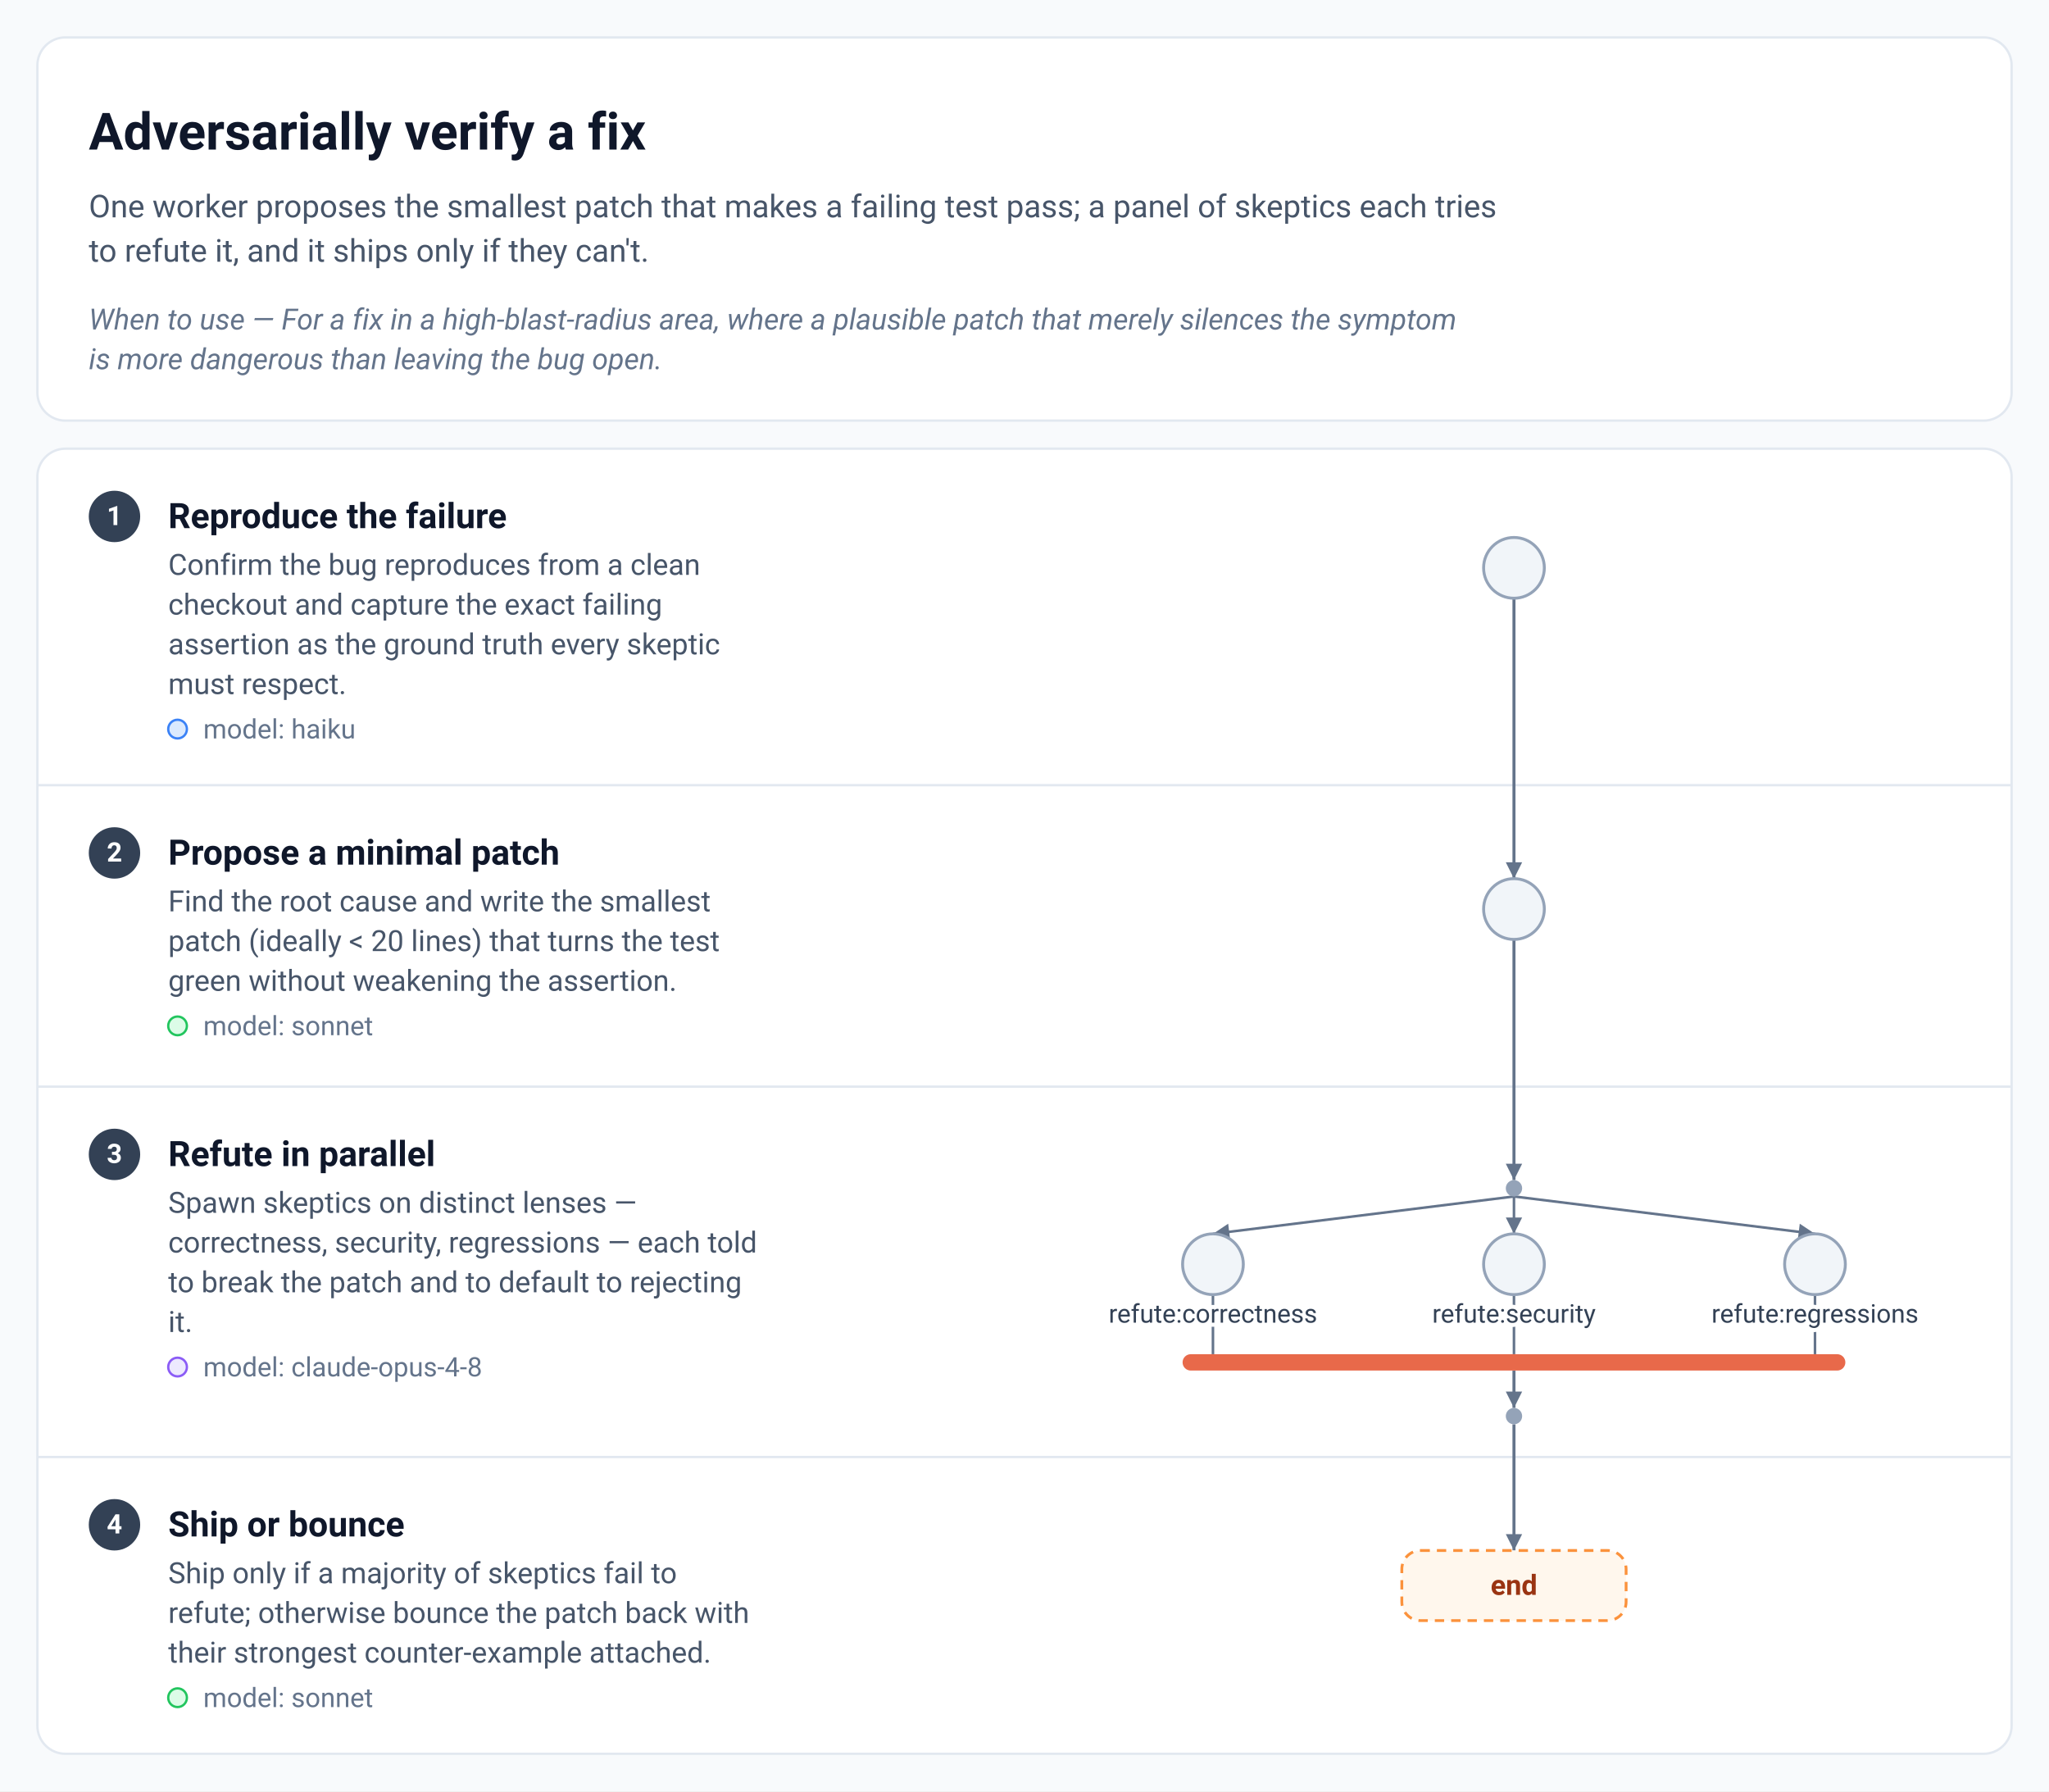
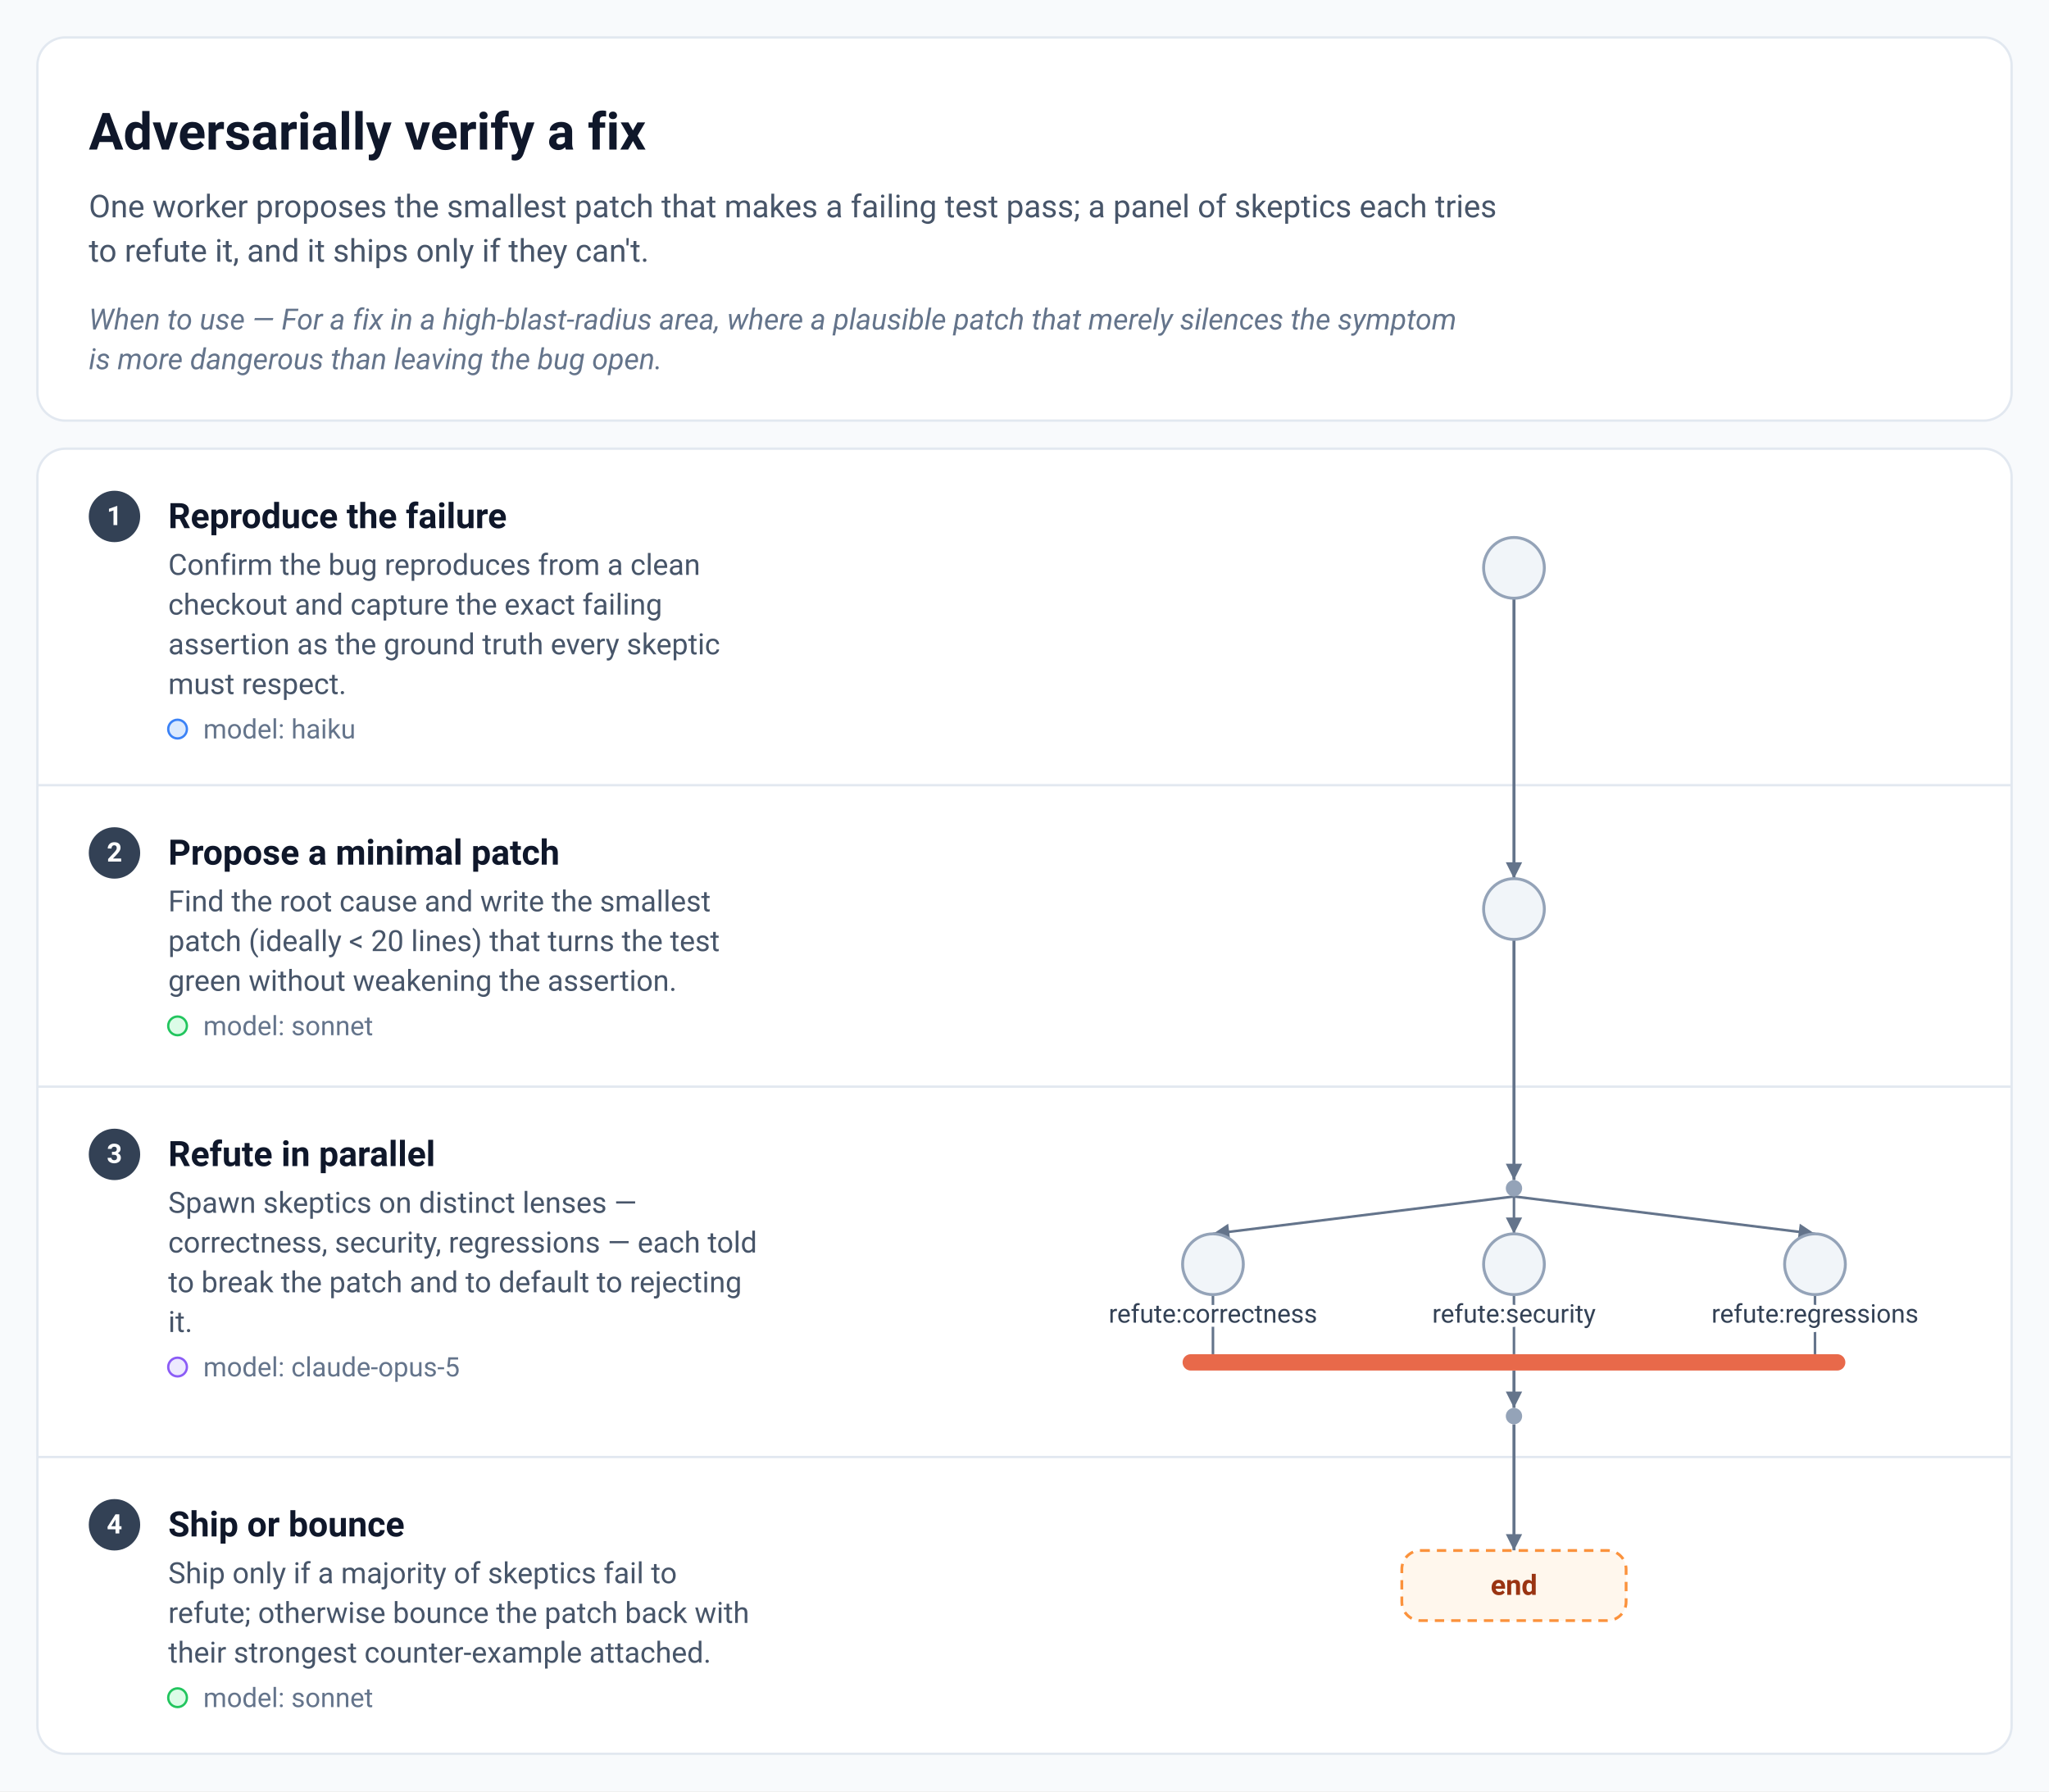
<svg xmlns="http://www.w3.org/2000/svg" width="877" height="766.5" viewBox="0 0 877 766.5" font-family="-apple-system, BlinkMacSystemFont, 'Segoe UI', Roboto, Helvetica, Arial, sans-serif">
  <rect width="877" height="766.5" fill="#f8fafc" />
  <g transform="translate(0 16)">
    <g class="header-card">
      <rect x="16" y="0" width="845" height="164" rx="12" fill="#ffffff" stroke="#e2e8f0" stroke-width="1" />
      <text x="38" y="48" font-size="22" fill="#0f172a" font-weight="700">Adversarially verify a fix</text>
      <text x="38" y="77" font-size="13.5" fill="#475569">One worker proposes the smallest patch that makes a failing test pass; a panel of skeptics each tries</text>
      <text x="38" y="96" font-size="13.5" fill="#475569">to refute it, and it ships only if they can't.</text>
      <text x="38" y="125" font-size="12.5" fill="#64748b" font-style="italic">When to use — For a fix in a high-blast-radius area, where a plausible patch that merely silences the symptom</text>
      <text x="38" y="142" font-size="12.5" fill="#64748b" font-style="italic">is more dangerous than leaving the bug open.</text>
    </g>
  </g>
  <g transform="translate(0 192)">
    <rect x="16" y="0" width="845" height="558.5" rx="12" fill="#ffffff" stroke="#e2e8f0" stroke-width="1" />
    <g class="swimlane" />
    <g class="swimlane">
      <line x1="16" y1="144" x2="861" y2="144" stroke="#e2e8f0" stroke-width="1" />
    </g>
    <g class="swimlane">
      <line x1="16" y1="273" x2="861" y2="273" stroke="#e2e8f0" stroke-width="1" />
    </g>
    <g class="swimlane">
      <line x1="16" y1="431.5" x2="861" y2="431.5" stroke="#e2e8f0" stroke-width="1" />
    </g>
    <g transform="translate(0 0)">
      <g class="lane-label">
        <circle cx="49" cy="29" r="11" fill="#334155" />
        <text x="49" y="32.7" font-size="11.5" fill="#ffffff" font-weight="700" text-anchor="middle">1</text>
        <text x="72" y="34" font-size="15" fill="#0f172a" font-weight="700">Reproduce the failure</text>
        <text x="72" y="54" font-size="12.5" fill="#475569">Confirm the bug reproduces from a clean</text>
        <text x="72" y="71" font-size="12.5" fill="#475569">checkout and capture the exact failing</text>
        <text x="72" y="88" font-size="12.5" fill="#475569">assertion as the ground truth every skeptic</text>
        <text x="72" y="105" font-size="12.5" fill="#475569">must respect.</text>
        <circle cx="76" cy="120" r="4" fill="#dbeafe" stroke="#3b82f6" stroke-width="1" />
        <text x="87" y="124" font-size="11.5" fill="#64748b">model: haiku</text>
      </g>
    </g>
    <g transform="translate(0 144)">
      <g class="lane-label">
        <circle cx="49" cy="29" r="11" fill="#334155" />
        <text x="49" y="32.7" font-size="11.5" fill="#ffffff" font-weight="700" text-anchor="middle">2</text>
        <text x="72" y="34" font-size="15" fill="#0f172a" font-weight="700">Propose a minimal patch</text>
        <text x="72" y="54" font-size="12.5" fill="#475569">Find the root cause and write the smallest</text>
        <text x="72" y="71" font-size="12.5" fill="#475569">patch (ideally &lt; 20 lines) that turns the test</text>
        <text x="72" y="88" font-size="12.5" fill="#475569">green without weakening the assertion.</text>
        <circle cx="76" cy="103" r="4" fill="#dcfce7" stroke="#22c55e" stroke-width="1" />
        <text x="87" y="107" font-size="11.5" fill="#64748b">model: sonnet</text>
      </g>
    </g>
    <g transform="translate(0 273)">
      <g class="lane-label">
        <circle cx="49" cy="29" r="11" fill="#334155" />
        <text x="49" y="32.7" font-size="11.5" fill="#ffffff" font-weight="700" text-anchor="middle">3</text>
        <text x="72" y="34" font-size="15" fill="#0f172a" font-weight="700">Refute in parallel</text>
        <text x="72" y="54" font-size="12.5" fill="#475569">Spawn skeptics on distinct lenses —</text>
        <text x="72" y="71" font-size="12.5" fill="#475569">correctness, security, regressions — each told</text>
        <text x="72" y="88" font-size="12.5" fill="#475569">to break the patch and to default to rejecting</text>
        <text x="72" y="105" font-size="12.5" fill="#475569">it.</text>
        <circle cx="76" cy="120" r="4" fill="#ede9fe" stroke="#8b5cf6" stroke-width="1" />
-         <text x="87" y="124" font-size="11.5" fill="#64748b">model: claude-opus-4-8</text>
+         <text x="87" y="124" font-size="11.5" fill="#64748b">model: claude-opus-5</text>
      </g>
    </g>
    <g transform="translate(0 431.5)">
      <g class="lane-label">
        <circle cx="49" cy="29" r="11" fill="#334155" />
        <text x="49" y="32.7" font-size="11.5" fill="#ffffff" font-weight="700" text-anchor="middle">4</text>
        <text x="72" y="34" font-size="15" fill="#0f172a" font-weight="700">Ship or bounce</text>
        <text x="72" y="54" font-size="12.5" fill="#475569">Ship only if a majority of skeptics fail to</text>
        <text x="72" y="71" font-size="12.5" fill="#475569">refute; otherwise bounce the patch back with</text>
        <text x="72" y="88" font-size="12.5" fill="#475569">their strongest counter-example attached.</text>
        <circle cx="76" cy="103" r="4" fill="#dcfce7" stroke="#22c55e" stroke-width="1" />
        <text x="87" y="107" font-size="11.5" fill="#64748b">model: sonnet</text>
      </g>
    </g>
    <g class="topology" transform="translate(344 0)">
      <g class="edge">
        <path d="M 304 64 L 304 184" fill="none" stroke="#64748b" stroke-width="1.3" />
        <polygon points="304,184 300.5,177 307.5,177" fill="#64748b" />
      </g>
      <g class="edge">
        <path d="M 304 320 L 175.16 336" fill="none" stroke="#64748b" stroke-width="1.1" />
        <polygon points="175.16,336 181.68,331.66 182.54,338.61" fill="#64748b" />
      </g>
      <g class="edge">
        <path d="M 304 320 L 304 336" fill="none" stroke="#64748b" stroke-width="1.1" />
        <polygon points="304,336 300.5,329 307.5,329" fill="#64748b" />
      </g>
      <g class="edge">
        <path d="M 304 320 L 432.84 336" fill="none" stroke="#64748b" stroke-width="1.1" />
        <polygon points="432.84,336 425.46,338.61 426.32,331.66" fill="#64748b" />
      </g>
      <g class="edge">
        <path d="M 175.16 362 L 175.16 387.5" fill="none" stroke="#64748b" stroke-width="1.1" />
      </g>
      <g class="edge">
        <path d="M 304 362 L 304 387.5" fill="none" stroke="#64748b" stroke-width="1.1" />
      </g>
      <g class="edge">
        <path d="M 432.84 362 L 432.84 387.5" fill="none" stroke="#64748b" stroke-width="1.1" />
      </g>
      <g class="edge">
        <path d="M 304 394.5 L 304 410.5" fill="none" stroke="#64748b" stroke-width="1.3" />
        <polygon points="304,410.5 300.5,403.5 307.5,403.5" fill="#64748b" />
      </g>
      <g class="edge">
        <path d="M 304 210 L 304 313" fill="none" stroke="#64748b" stroke-width="1.3" />
        <polygon points="304,313 300.5,306 307.5,306" fill="#64748b" />
      </g>
      <g class="edge">
        <path d="M 304 417.5 L 304 471.5" fill="none" stroke="#64748b" stroke-width="1.3" />
        <polygon points="304,471.5 300.5,464.5 307.5,464.5" fill="#64748b" />
      </g>
      <g class="agent-node">
        <circle cx="304" cy="51" r="13" fill="#f1f5f9" stroke="#94a3b8" stroke-width="1.25" />
      </g>
      <g class="agent-node">
        <circle cx="304" cy="197" r="13" fill="#f1f5f9" stroke="#94a3b8" stroke-width="1.25" />
      </g>
      <circle class="hub" cx="304" cy="316.5" r="3.5" fill="#94a3b8" />
      <g class="agent-node">
        <circle cx="175.16" cy="349" r="13" fill="#f1f5f9" stroke="#94a3b8" stroke-width="1.25" />
        <text x="175.16" y="374" font-size="11" fill="#334155" text-anchor="middle" stroke="#ffffff" stroke-width="3.5" stroke-linejoin="round" paint-order="stroke fill">refute:correctness</text>
      </g>
      <g class="agent-node">
        <circle cx="304" cy="349" r="13" fill="#f1f5f9" stroke="#94a3b8" stroke-width="1.25" />
        <text x="304" y="374" font-size="11" fill="#334155" text-anchor="middle" stroke="#ffffff" stroke-width="3.5" stroke-linejoin="round" paint-order="stroke fill">refute:security</text>
      </g>
      <g class="agent-node">
        <circle cx="432.84" cy="349" r="13" fill="#f1f5f9" stroke="#94a3b8" stroke-width="1.25" />
        <text x="432.84" y="374" font-size="11" fill="#334155" text-anchor="middle" stroke="#ffffff" stroke-width="3.5" stroke-linejoin="round" paint-order="stroke fill">refute:regressions</text>
      </g>
      <rect class="barrier" x="162.16" y="387.5" width="283.68" height="7" rx="3.5" fill="#e8694a" />
      <circle class="hub" cx="304" cy="414" r="3.5" fill="#94a3b8" />
      <g class="control-node">
        <rect class="control-box" x="256" y="471.5" width="96" height="30" rx="8" fill="#fff7ed" stroke="#fb923c" stroke-width="1.2" stroke-dasharray="4 3" />
        <text x="304" y="490.5" font-size="12" fill="#9a3412" font-weight="600" text-anchor="middle">end</text>
      </g>
    </g>
  </g>
</svg>
